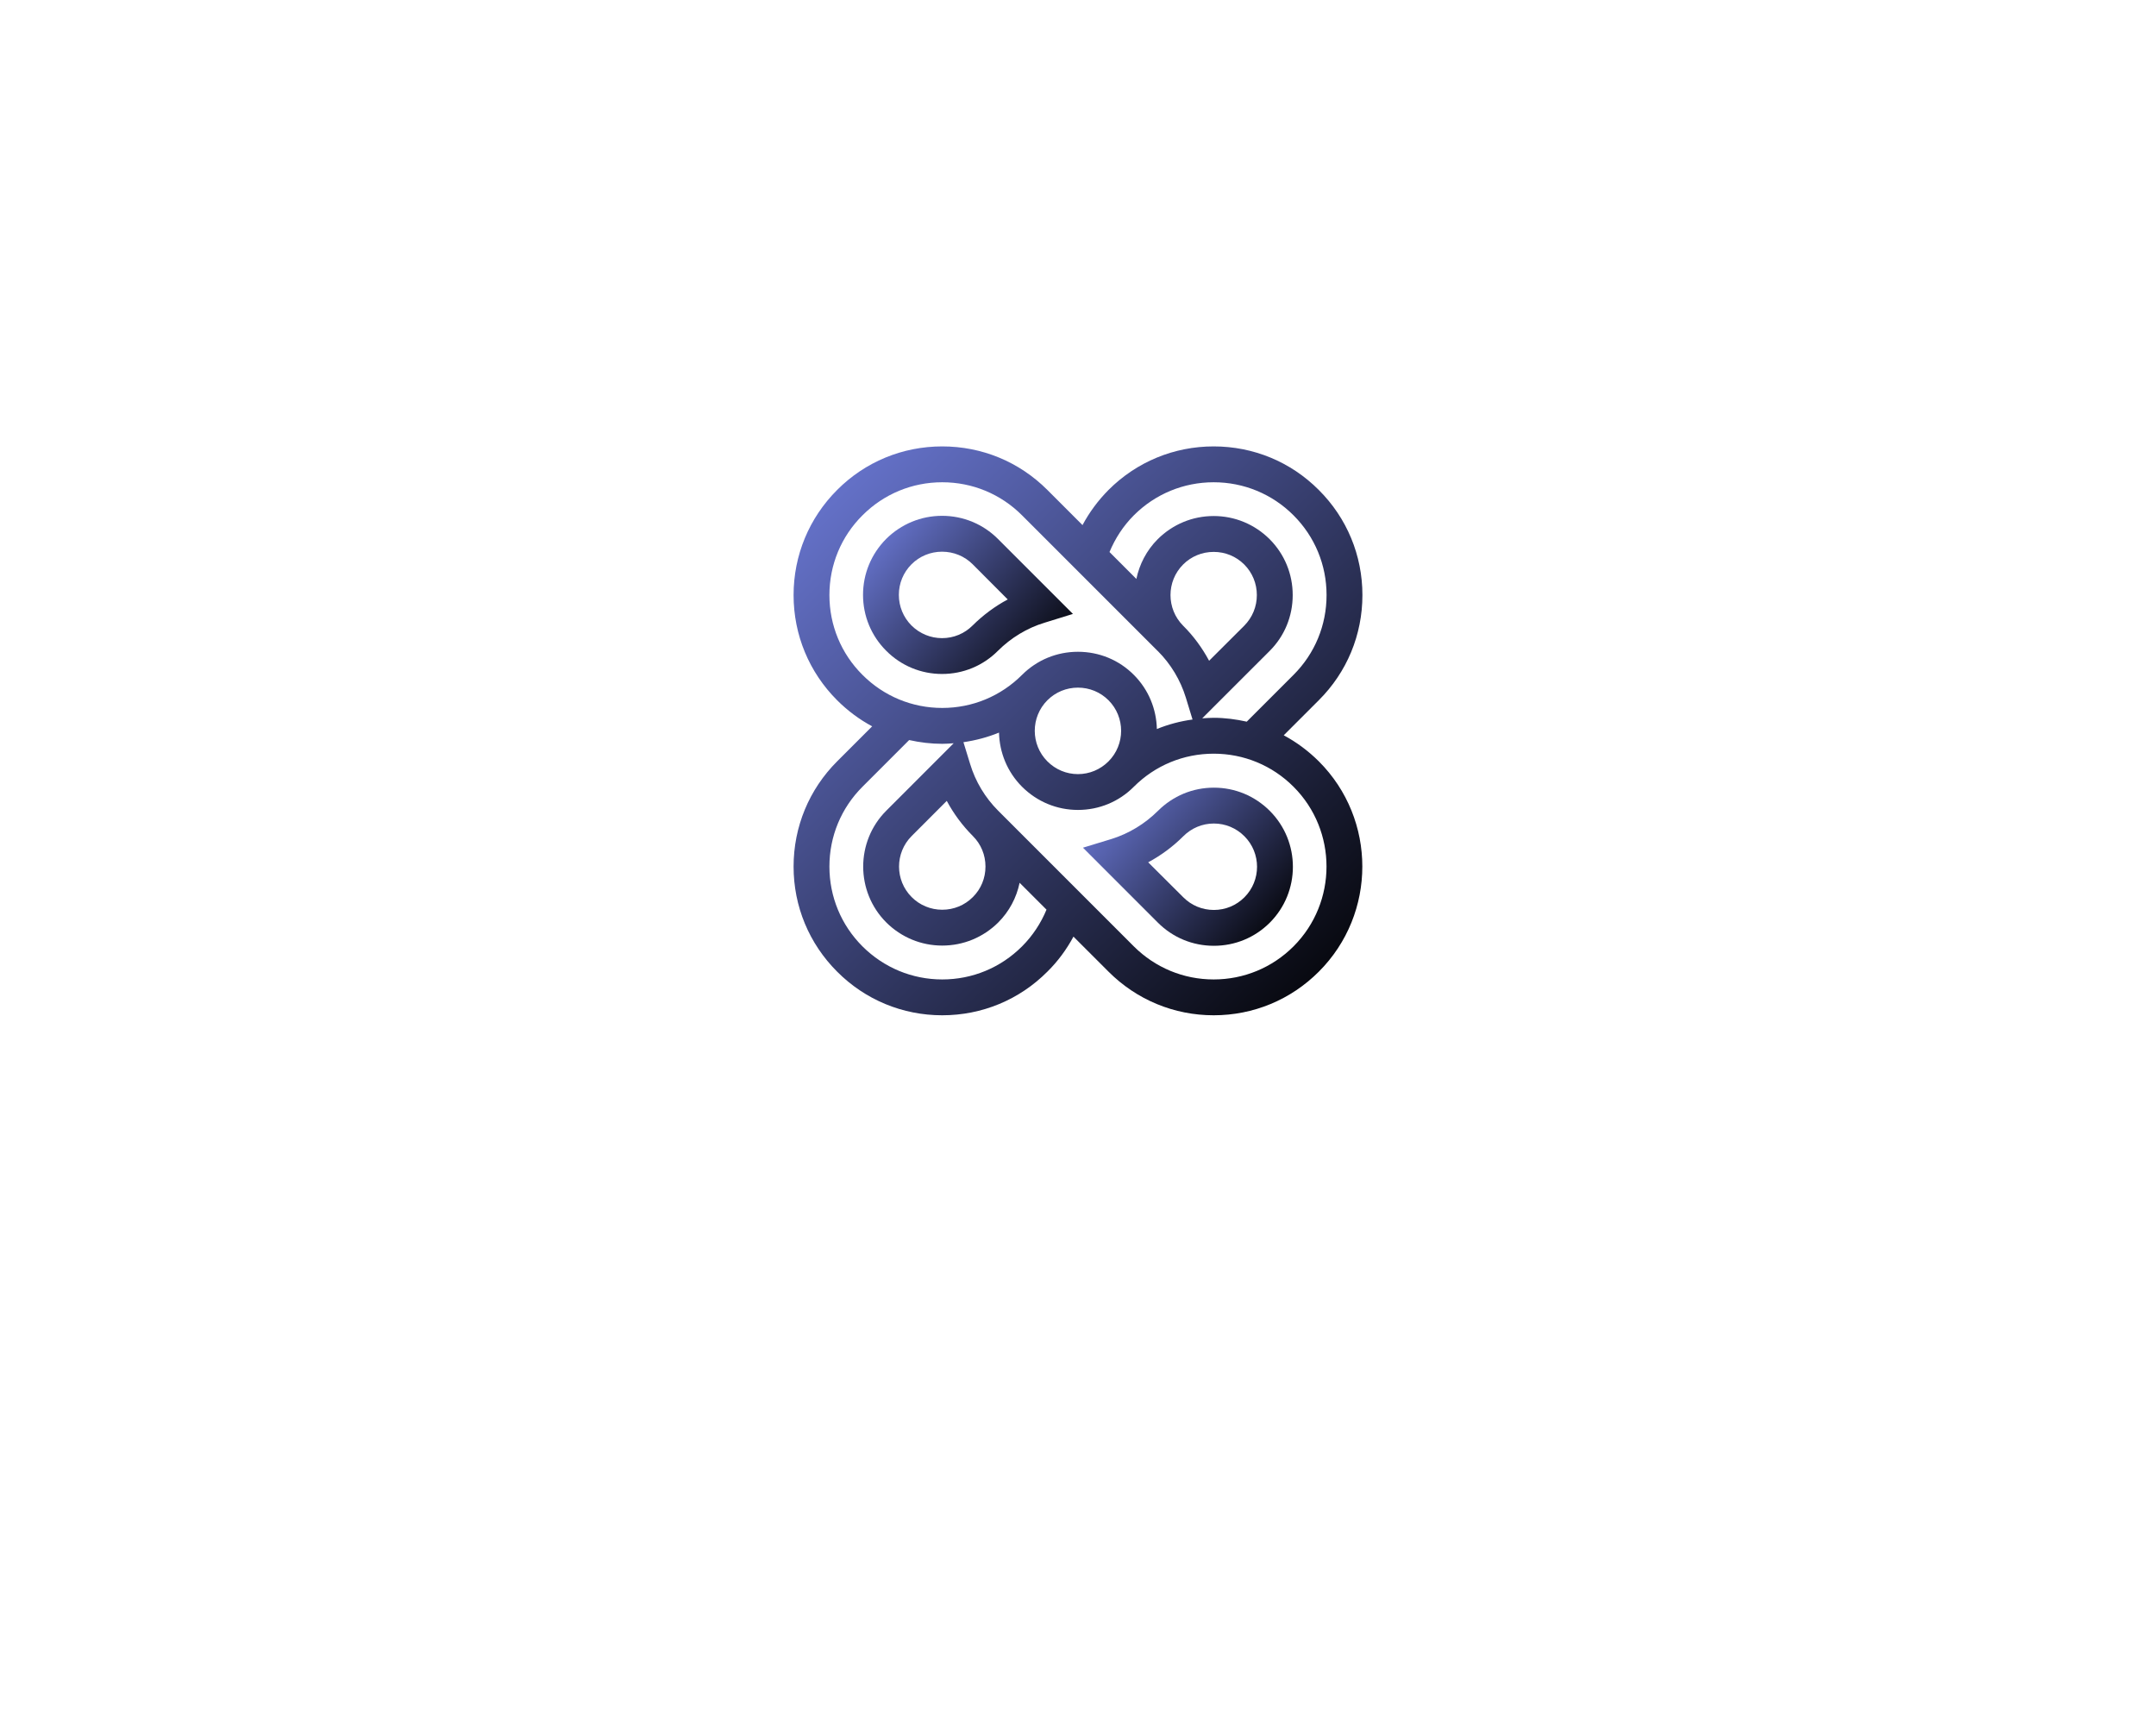
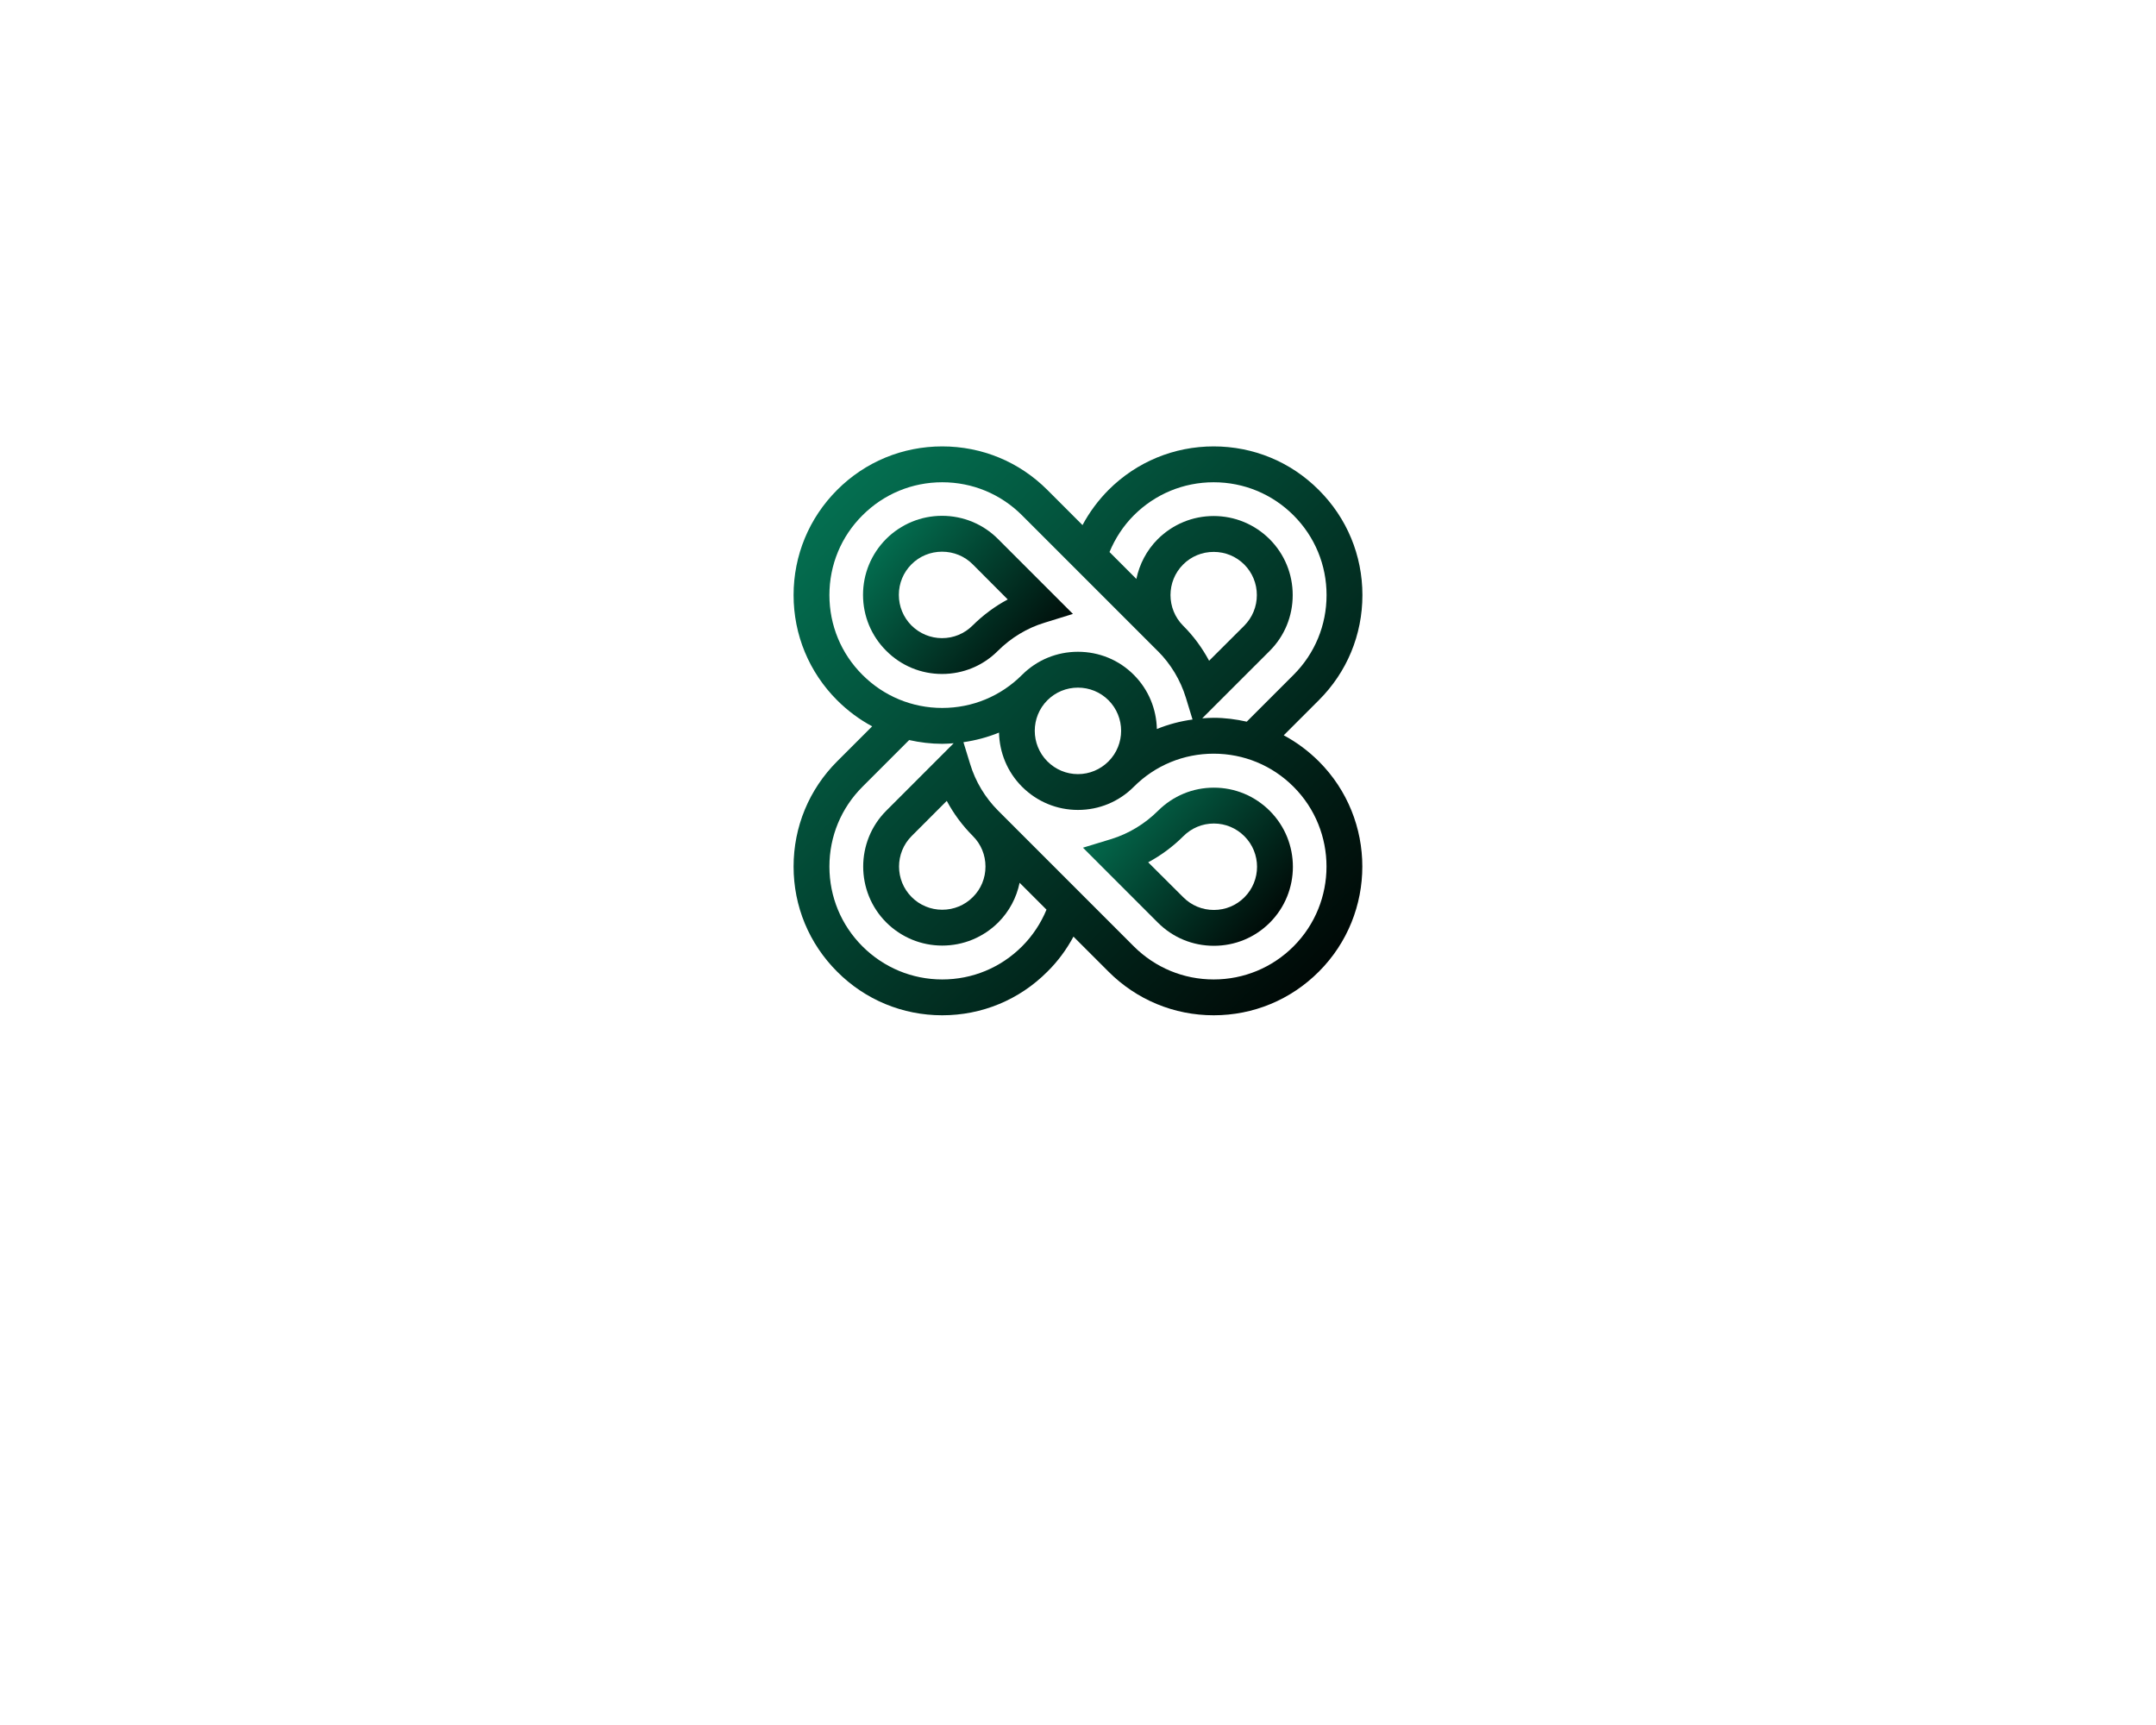
<svg xmlns="http://www.w3.org/2000/svg" version="1.1" width="1280" height="1024" viewBox="0 0 1280 1024" xml:space="preserve">
  <defs>
</defs>
  <g transform="matrix(1 0 0 1 640 512)" id="background-logo">
    <rect style="stroke: none; stroke-width: 0; stroke-dasharray: none; stroke-linecap: butt; stroke-dashoffset: 0; stroke-linejoin: miter; stroke-miterlimit: 4; fill: rgb(255,255,255); fill-opacity: 0; fill-rule: nonzero; opacity: 1;" paint-order="stroke" x="-640" y="-512" rx="0" ry="0" width="1280" height="1024" />
  </g>
  <g transform="matrix(2.493122 0 0 2.493122 640 433.8456)" id="logo-logo">
    <g style="" paint-order="stroke">
      <g transform="matrix(0.525069 0 0 -0.525069 0 0)">
        <linearGradient id="SVGID_531445" gradientUnits="userSpaceOnUse" gradientTransform="matrix(1 0 0 1 297.602 1824.94)" x1="0.002" y1="257.97" x2="257.977" y2="0">
-           <stop offset="0%" style="stop-color:rgb(108,122,216);stop-opacity: 1" />
+           <stop offset="0%" style="stop-color:rgb(4,120,87);stop-opacity: 1" />
          <stop offset="100%" style="stop-color:rgb(0,0,0);stop-opacity: 1" />
        </linearGradient>
        <path style="stroke: none; stroke-width: 1; stroke-dasharray: none; stroke-linecap: butt; stroke-dashoffset: 0; stroke-linejoin: miter; stroke-miterlimit: 10; fill: url(#SVGID_531445); fill-rule: nonzero; opacity: 1;" paint-order="stroke" transform=" translate(-426.592, -1953.925)" d="M 519.898 1951.91 L 535.793 1967.8 C 548.555 1980.51 555.582 1997.46 555.582 2015.49 C 555.582 2033.5 548.555 2050.44 535.793 2063.16 C 523.074 2075.92 506.137 2082.91 488.125 2082.91 C 470.133 2082.91 453.188 2075.92 440.426 2063.16 C 435.754 2058.44 431.77 2053.09 428.637 2047.23 L 412.711 2063.16 C 399.961 2075.92 383.047 2082.91 365.016 2082.91 C 347.016 2082.91 330.063 2075.92 317.348 2063.16 C 304.633 2050.44 297.602 2033.5 297.602 2015.49 C 297.602 1997.46 304.633 1980.51 317.348 1967.8 C 322.102 1963.05 327.473 1959.06 333.242 1955.97 L 317.348 1940.08 C 304.633 1927.37 297.602 1910.42 297.602 1892.38 C 297.602 1874.34 304.633 1857.44 317.348 1844.73 C 330.063 1831.96 347.016 1824.94 365.016 1824.94 C 383.047 1824.94 399.996 1831.96 412.711 1844.73 C 417.438 1849.39 421.406 1854.79 424.535 1860.61 L 440.426 1844.73 C 453.188 1831.96 470.133 1824.94 488.125 1824.94 C 506.137 1824.94 523.074 1831.96 535.824 1844.73 C 562.113 1871.01 562.113 1913.79 535.824 1940.08 C 531.031 1944.84 525.668 1948.82 519.898 1951.91 M 451.918 2051.66 C 461.602 2061.33 474.473 2066.65 488.125 2066.65 C 501.781 2066.65 514.664 2061.33 524.336 2051.66 C 534.004 2041.99 539.32 2029.15 539.32 2015.49 C 539.32 2001.8 534.004 1988.96 524.336 1979.3 L 503.125 1958.09 C 498.246 1959.17 493.242 1959.84 488.125 1959.84 C 486.379 1959.84 484.629 1959.7 482.93 1959.6 L 513.484 1990.13 C 520.27 1996.89 523.965 2005.91 523.965 2015.49 C 523.965 2025.04 520.27 2034.06 513.484 2040.86 C 506.695 2047.59 497.715 2051.34 488.125 2051.34 C 478.539 2051.34 469.563 2047.59 462.77 2040.86 C 457.652 2035.74 454.453 2029.43 453.063 2022.81 L 440.879 2035.01 C 443.438 2041.18 447.172 2046.91 451.918 2051.66 M 474.27 2001.6 C 466.633 2009.28 466.633 2021.71 474.27 2029.36 C 477.969 2033.06 482.891 2035.07 488.125 2035.07 C 493.375 2035.07 498.285 2033.06 501.984 2029.36 C 505.684 2025.66 507.703 2020.7 507.703 2015.49 C 507.703 2010.26 505.684 2005.34 501.984 2001.6 L 486.055 1985.71 C 482.93 1991.52 478.988 1996.93 474.27 2001.6 M 328.852 1979.3 C 319.18 1988.93 313.852 2001.8 313.852 2015.49 C 313.852 2029.19 319.18 2042.03 328.852 2051.66 C 338.52 2061.33 351.359 2066.65 365.016 2066.65 C 378.707 2066.65 391.539 2061.33 401.211 2051.66 L 462.742 1990.13 L 462.77 1990.13 C 468.668 1984.25 473.059 1976.93 475.492 1969.02 L 478.539 1959.06 C 472.973 1958.3 467.523 1956.87 462.363 1954.75 C 462.156 1963.64 458.711 1972.51 451.918 1979.3 C 445.188 1986.08 436.156 1989.78 426.566 1989.78 C 416.984 1989.78 408.004 1986.08 401.211 1979.3 C 391.539 1969.63 378.707 1964.31 365.016 1964.31 C 351.359 1964.31 338.52 1969.63 328.852 1979.3 M 446.148 1953.94 C 446.148 1948.94 444.242 1943.9 440.426 1940.08 C 436.73 1936.38 431.801 1934.3 426.566 1934.3 C 421.324 1934.3 416.41 1936.38 412.711 1940.08 C 405.074 1947.73 405.074 1960.16 412.711 1967.8 C 416.41 1971.49 421.324 1973.52 426.566 1973.52 C 431.801 1973.52 436.73 1971.49 440.426 1967.8 C 444.242 1963.98 446.148 1958.95 446.148 1953.94 M 401.211 1856.18 C 391.539 1846.52 378.707 1841.19 365.016 1841.19 C 351.359 1841.19 338.52 1846.55 328.852 1856.18 C 319.18 1865.85 313.852 1878.69 313.852 1892.38 C 313.852 1906.08 319.18 1918.91 328.852 1928.58 L 350.016 1949.75 C 354.902 1948.66 359.934 1948.04 365.016 1948.04 C 366.762 1948.04 368.512 1948.17 370.211 1948.3 L 339.664 1917.74 C 325.676 1903.76 325.676 1881 339.664 1867.02 C 346.445 1860.29 355.461 1856.55 365.016 1856.55 C 374.602 1856.55 383.617 1860.29 390.41 1867.02 C 395.406 1872.02 398.699 1878.24 400.113 1885.03 L 412.309 1872.84 C 409.75 1866.66 406 1860.98 401.211 1856.18 M 378.906 1906.23 C 382.609 1902.54 384.629 1897.63 384.629 1892.38 C 384.629 1887.13 382.609 1882.22 378.906 1878.54 C 375.203 1874.83 370.258 1872.8 365.016 1872.8 C 359.816 1872.8 354.855 1874.83 351.156 1878.54 C 343.52 1886.17 343.52 1898.59 351.156 1906.23 L 367.078 1922.17 C 370.211 1916.31 374.195 1910.95 378.906 1906.23 M 524.336 1856.18 C 514.664 1846.52 501.781 1841.19 488.125 1841.19 C 474.473 1841.19 461.602 1846.52 451.918 1856.18 L 390.359 1917.74 C 384.473 1923.63 380.082 1930.93 377.68 1938.87 L 374.633 1948.78 C 380.215 1949.59 385.613 1951.02 390.766 1953.13 C 390.98 1944.22 394.43 1935.37 401.211 1928.58 C 408.004 1921.8 417.016 1918.06 426.566 1918.06 C 436.156 1918.06 445.188 1921.8 451.918 1928.58 C 461.602 1938.26 474.473 1943.57 488.125 1943.57 C 501.781 1943.57 514.664 1938.26 524.336 1928.58 C 544.281 1908.64 544.281 1876.17 524.336 1856.18" stroke-linecap="round" />
      </g>
      <g transform="matrix(0.525069 0 0 -0.525069 26.17767 32.354)">
        <linearGradient id="SVGID_531446" gradientUnits="userSpaceOnUse" gradientTransform="matrix(1 0 0 1 428.762 1856.55)" x1="5.874" y1="71.71" x2="89.333" y2="0">
-           <stop offset="0%" style="stop-color:rgb(108,122,216);stop-opacity: 1" />
+           <stop offset="0%" style="stop-color:rgb(4,120,87);stop-opacity: 1" />
          <stop offset="100%" style="stop-color:rgb(0,0,0);stop-opacity: 1" />
        </linearGradient>
        <path style="stroke: none; stroke-width: 1; stroke-dasharray: none; stroke-linecap: butt; stroke-dashoffset: 0; stroke-linejoin: miter; stroke-miterlimit: 10; fill: url(#SVGID_531446); fill-rule: nonzero; opacity: 1;" paint-order="stroke" transform=" translate(-476.3659, -1892.405)" d="M 488.125 1928.26 C 478.539 1928.26 469.563 1924.52 462.77 1917.74 C 456.84 1911.85 449.563 1907.42 441.691 1904.98 L 428.762 1901.04 L 462.77 1867.02 C 469.563 1860.25 478.539 1856.55 488.125 1856.55 C 497.715 1856.55 506.695 1860.25 513.484 1867.02 C 527.465 1881 527.465 1903.76 513.484 1917.74 C 506.695 1924.52 497.715 1928.26 488.125 1928.26 z M 501.984 1878.54 C 498.285 1874.83 493.375 1872.8 488.125 1872.8 C 482.891 1872.8 477.969 1874.83 474.27 1878.54 L 458.34 1894.41 C 464.195 1897.55 469.563 1901.53 474.27 1906.23 C 477.969 1909.93 482.891 1912 488.125 1912 C 493.375 1912 498.285 1909.93 501.984 1906.23 C 509.617 1898.59 509.617 1886.17 501.984 1878.54" stroke-linecap="round" />
      </g>
      <g transform="matrix(0.525069 0 0 -0.525069 -26.19932 -32.37024)">
        <linearGradient id="SVGID_531447" gradientUnits="userSpaceOnUse" gradientTransform="matrix(1 0 0 1 329.176 1979.62)" x1="5.869" y1="71.72" x2="89.326" y2="0">
-           <stop offset="0%" style="stop-color:rgb(108,122,216);stop-opacity: 1" />
+           <stop offset="0%" style="stop-color:rgb(4,120,87);stop-opacity: 1" />
          <stop offset="100%" style="stop-color:rgb(0,0,0);stop-opacity: 1" />
        </linearGradient>
        <path style="stroke: none; stroke-width: 1; stroke-dasharray: none; stroke-linecap: butt; stroke-dashoffset: 0; stroke-linejoin: miter; stroke-miterlimit: 10; fill: url(#SVGID_531447); fill-rule: nonzero; opacity: 1;" paint-order="stroke" transform=" translate(-376.7735, -2015.48)" d="M 390.359 1990.13 C 396.293 1996.04 403.613 2000.47 411.449 2002.85 L 424.371 2006.85 L 390.359 2040.86 C 383.617 2047.59 374.602 2051.34 365.016 2051.34 C 355.461 2051.34 346.445 2047.59 339.664 2040.86 C 332.922 2034.06 329.176 2025.08 329.176 2015.49 C 329.176 2005.91 332.922 1996.89 339.703 1990.13 C 346.445 1983.36 355.461 1979.62 365.016 1979.62 C 374.602 1979.62 383.617 1983.36 390.359 1990.13 z M 345.422 2015.49 C 345.422 2020.73 347.465 2025.66 351.156 2029.36 C 354.855 2033.06 359.816 2035.07 365.016 2035.07 C 370.258 2035.07 375.203 2033.06 378.906 2029.36 L 394.801 2013.42 C 388.98 2010.3 383.617 2006.31 378.906 2001.64 C 375.172 1997.9 370.258 1995.87 365.016 1995.87 C 359.816 1995.87 354.902 1997.9 351.156 2001.6 C 347.465 2005.3 345.422 2010.26 345.422 2015.49" stroke-linecap="round" />
      </g>
    </g>
  </g>
</svg>
